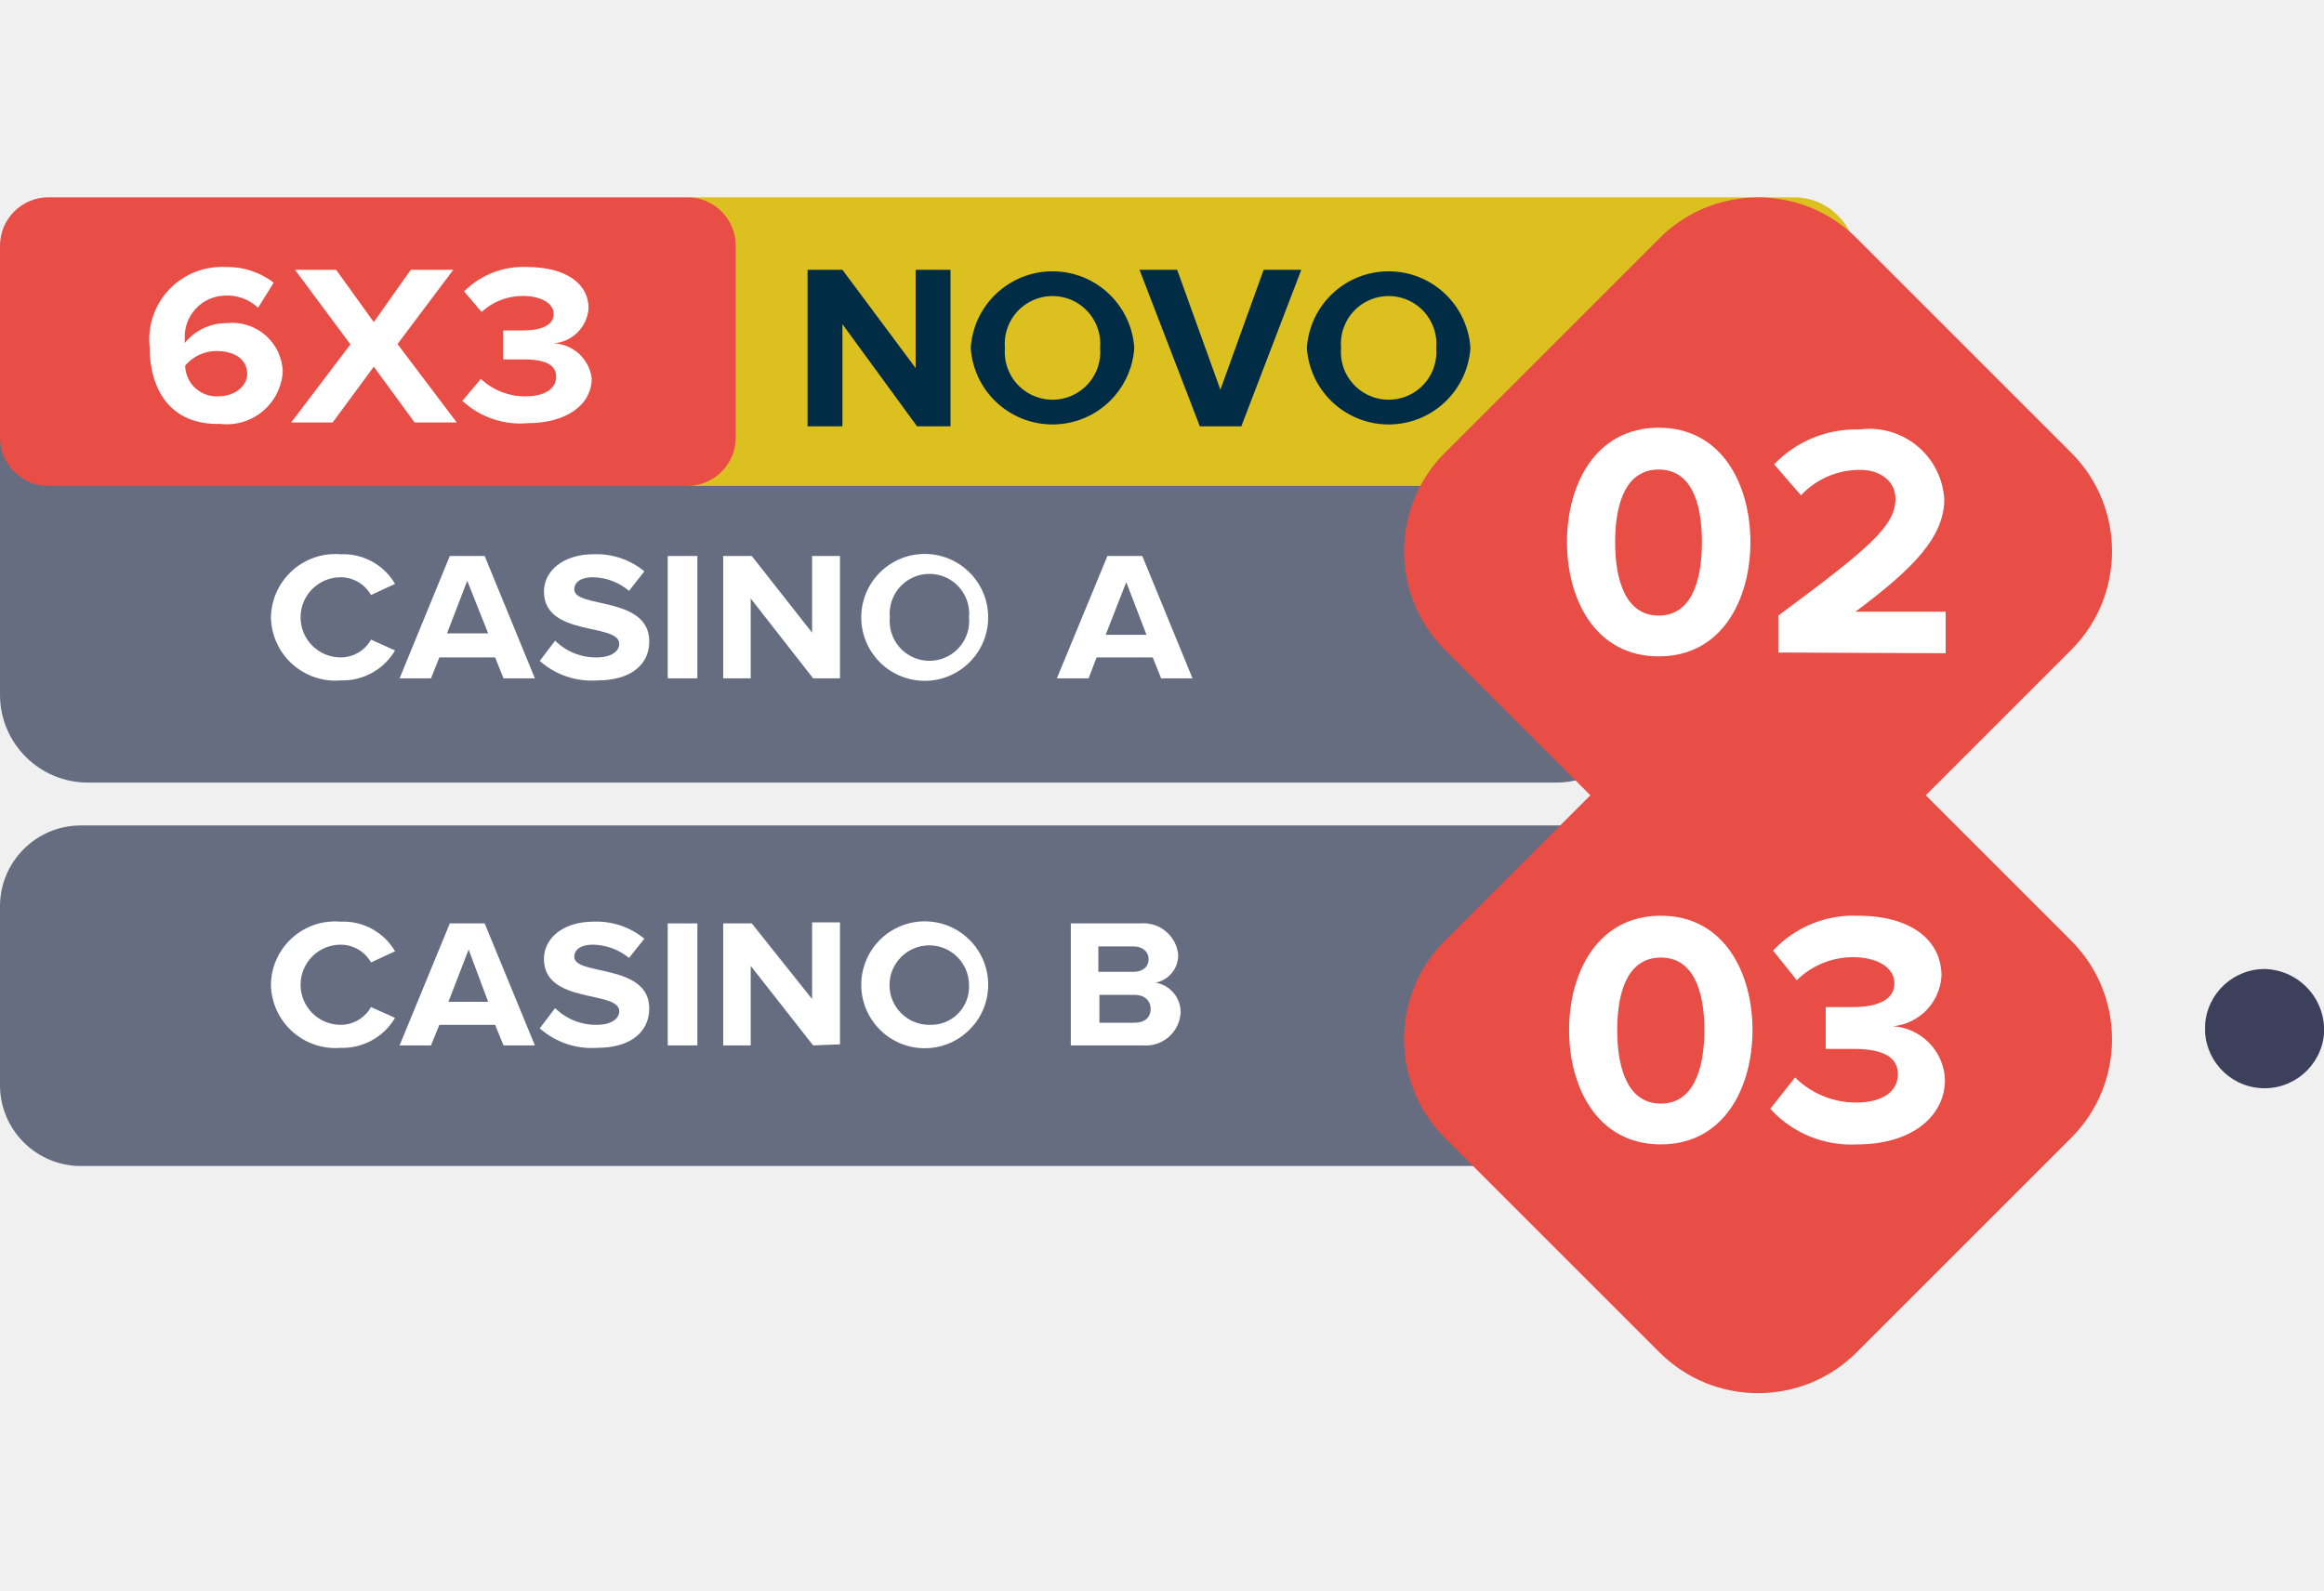
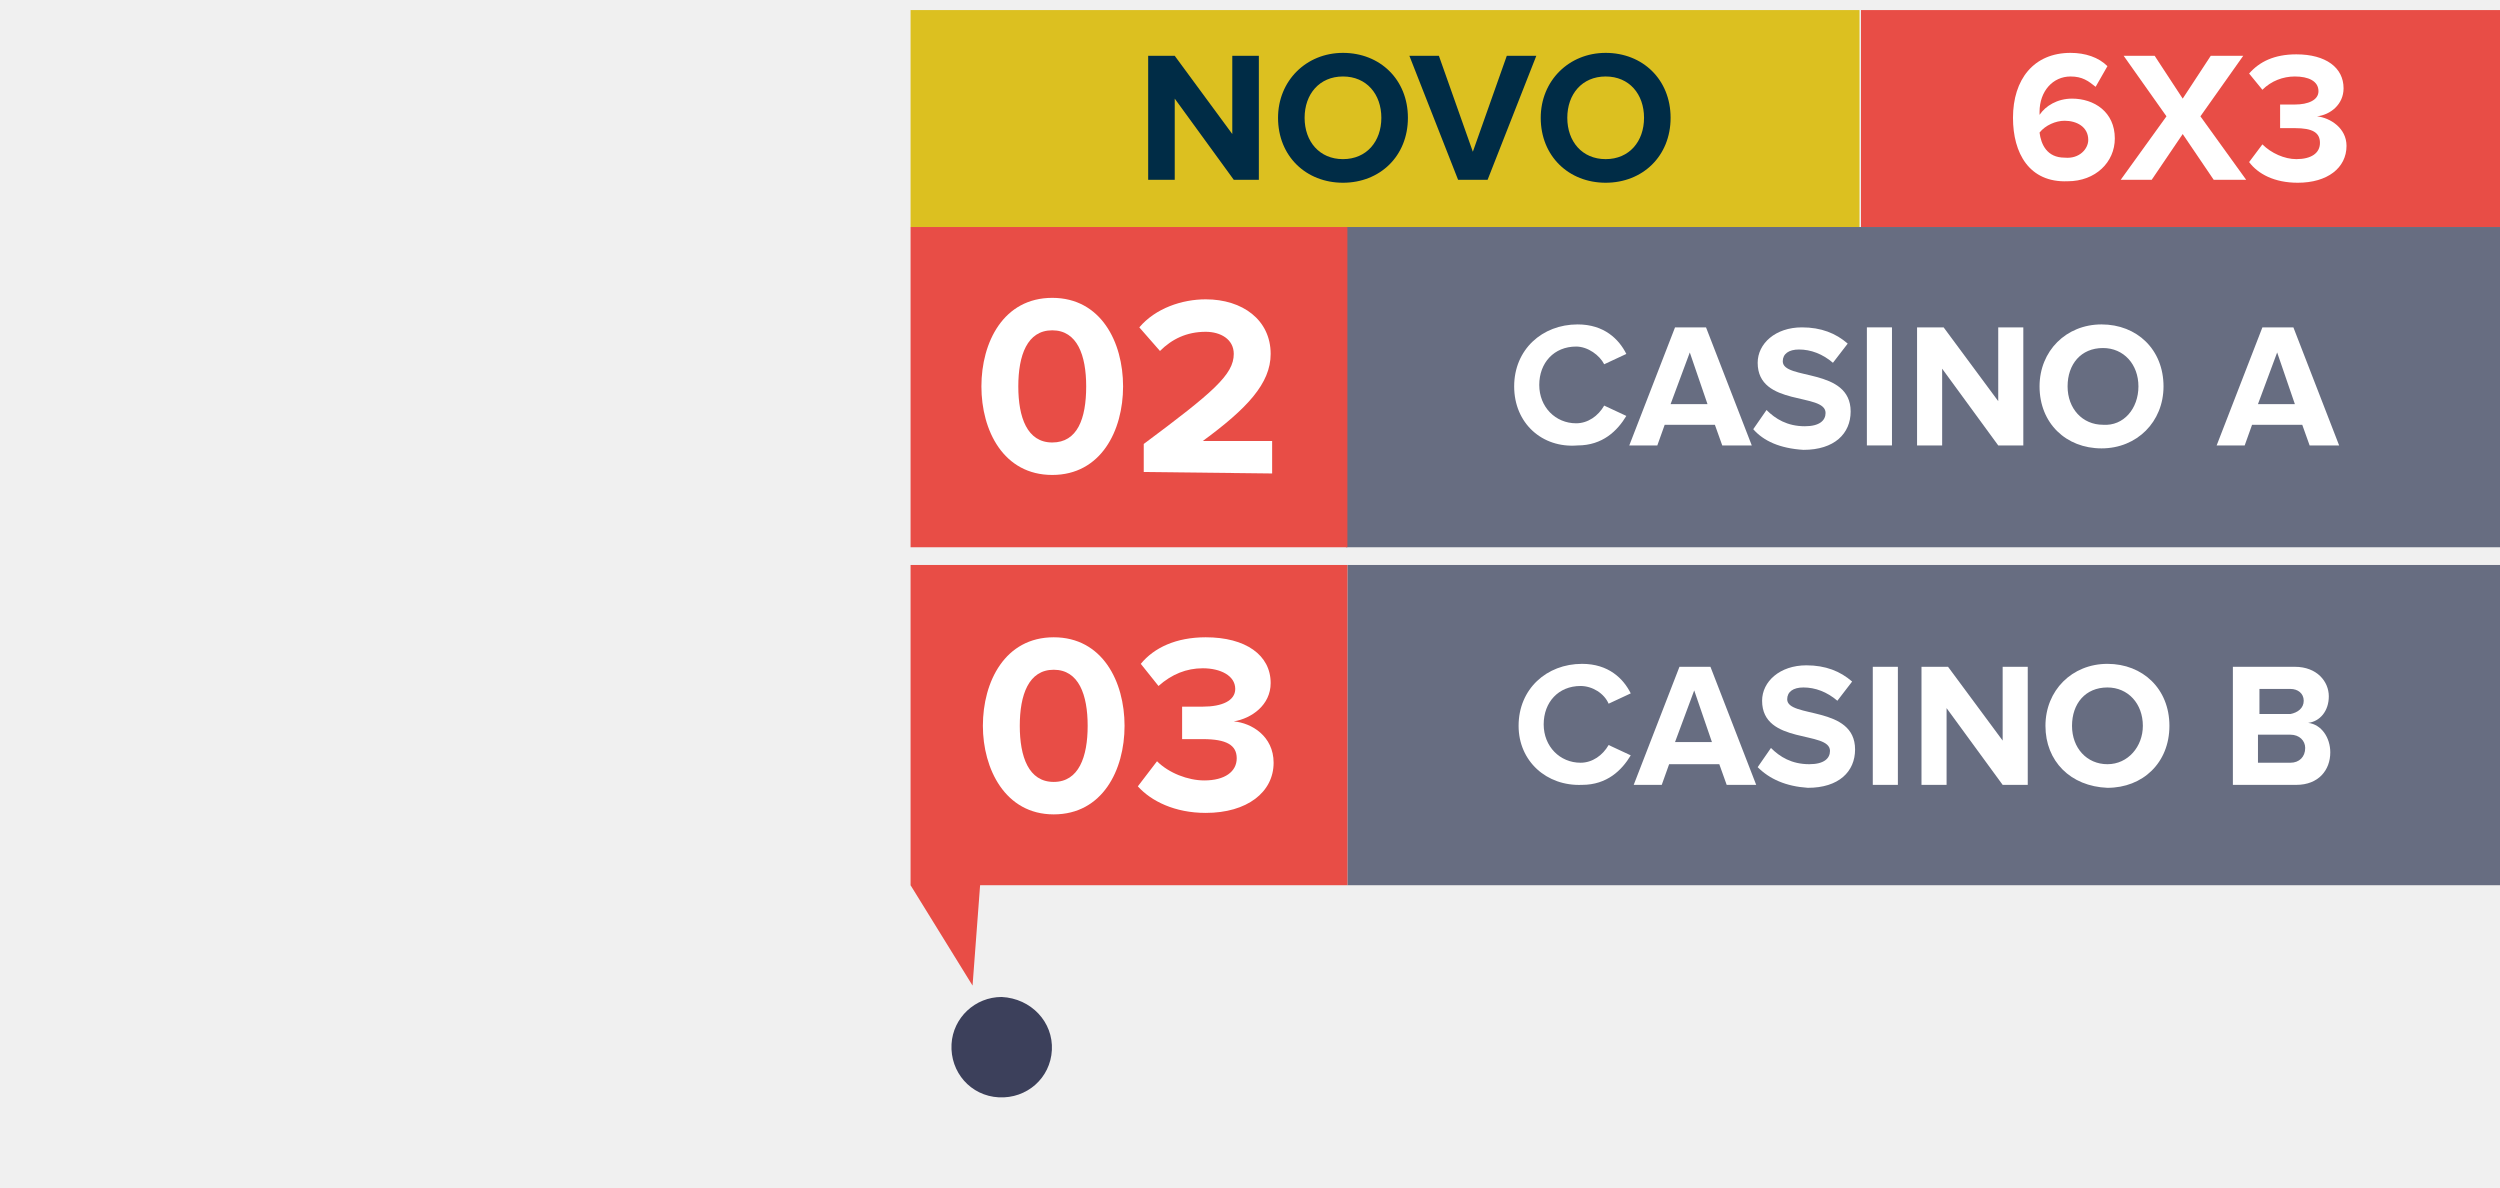
- <svg xmlns="http://www.w3.org/2000/svg" width="140" height="95.826" viewBox="0 0 66.65 34.3">
-   <defs>
-     <style>.cls-1{fill:none;}.cls-2{opacity:0.92;}.cls-3{clip-path:url(#clip-path);}.cls-4{clip-path:url(#clip-path-2);}.cls-5{fill:#2d314e;}.cls-6{fill:#676d81;}.cls-7{fill:#fff;}.cls-8{fill:#dcc020;}.cls-9{fill:#002c46;}.cls-10{fill:#e84d46;}.cls-11{clip-path:url(#clip-path-3);}</style>
-     <clipPath id="clip-path">
-       <rect class="cls-1" x="63.24" y="22.14" width="3.41" height="3.62" />
-     </clipPath>
-     <clipPath id="clip-path-2">
-       <rect class="cls-1" x="63.24" y="22.14" width="3.41" height="3.61" />
-     </clipPath>
-     <clipPath id="clip-path-3">
-       <rect class="cls-1" x="4.05" y="1.64" width="13" height="5" />
-     </clipPath>
-   </defs>
-   <g id="Layer_2" data-name="Layer 2">
-     <g id="Layer_1-2" data-name="Layer 1">
-       <g class="cls-2">
-         <g class="cls-3">
-           <g class="cls-4">
-             <path class="cls-5" d="M66.65,24A1.71,1.71,0,1,1,65,22.14,1.75,1.75,0,0,1,66.65,24" />
-           </g>
-         </g>
-       </g>
-       <rect class="cls-6" y="4.55" width="47.15" height="12.24" rx="2.52" />
-       <rect class="cls-6" y="18.02" width="50.07" height="9.77" rx="2.32" />
-       <path class="cls-7" d="M7.77,12.05a1.85,1.85,0,0,1,2-1.81,1.72,1.72,0,0,1,1.56.85l-.69.32a1,1,0,0,0-.87-.51,1.15,1.15,0,1,0,0,2.3,1,1,0,0,0,.87-.51l.69.31a1.75,1.75,0,0,1-1.56.86A1.85,1.85,0,0,1,7.77,12.05Z" />
-       <path class="cls-7" d="M14.44,13.8l-.24-.6H12.6l-.24.6h-.9l1.44-3.51h1l1.44,3.51ZM13.4,11l-.58,1.51H14Z" />
-       <path class="cls-7" d="M15.48,13.3l.44-.58a1.67,1.67,0,0,0,1.19.48c.44,0,.65-.19.65-.39,0-.61-2.16-.19-2.16-1.5,0-.58.54-1.07,1.42-1.07a2.16,2.16,0,0,1,1.46.49l-.44.56A1.64,1.64,0,0,0,17,10.9c-.34,0-.53.14-.53.35,0,.55,2.15.18,2.15,1.49,0,.64-.49,1.12-1.5,1.12A2.24,2.24,0,0,1,15.48,13.3Z" />
-       <path class="cls-7" d="M19.15,13.8V10.29H20V13.8Z" />
-       <path class="cls-7" d="M23.32,13.8l-1.79-2.29V13.8h-.79V10.29h.82l1.73,2.2v-2.2h.8V13.8Z" />
-       <path class="cls-7" d="M24.7,12.05a1.82,1.82,0,0,1,2-1.81,1.82,1.82,0,1,1-2,1.81Zm3.09,0a1.14,1.14,0,1,0-2.27,0,1.14,1.14,0,1,0,2.27,0Z" />
-       <path class="cls-7" d="M33.3,13.8l-.24-.6H31.45l-.23.6h-.91l1.45-3.51h1L34.2,13.8Zm-1-2.76-.59,1.51h1.17Z" />
-       <path class="cls-7" d="M7.77,22.59a1.84,1.84,0,0,1,2-1.81,1.72,1.72,0,0,1,1.56.85l-.69.32a1,1,0,0,0-.87-.51,1.15,1.15,0,1,0,0,2.3,1,1,0,0,0,.87-.51l.69.31a1.75,1.75,0,0,1-1.56.86A1.85,1.85,0,0,1,7.77,22.59Z" />
-       <path class="cls-7" d="M14.44,24.33l-.24-.59H12.6l-.24.59h-.9l1.44-3.5h1l1.44,3.5Zm-1-2.75-.58,1.5H14Z" />
-       <path class="cls-7" d="M15.48,23.84l.44-.58a1.67,1.67,0,0,0,1.19.48c.44,0,.65-.19.65-.39,0-.61-2.16-.19-2.16-1.5,0-.59.54-1.07,1.42-1.07a2.16,2.16,0,0,1,1.46.49l-.44.55A1.68,1.68,0,0,0,17,21.44c-.34,0-.53.14-.53.35,0,.55,2.15.18,2.15,1.48,0,.64-.49,1.13-1.5,1.13A2.24,2.24,0,0,1,15.48,23.84Z" />
-       <path class="cls-7" d="M19.15,24.33v-3.5H20v3.5Z" />
-       <path class="cls-7" d="M23.32,24.33l-1.79-2.28v2.28h-.79v-3.5h.82L23.29,23v-2.2h.8v3.5Z" />
-       <path class="cls-7" d="M24.7,22.59a1.82,1.82,0,0,1,2-1.81,1.82,1.82,0,1,1-2,1.81Zm3.09,0a1.14,1.14,0,1,0-1.13,1.15A1.09,1.09,0,0,0,27.79,22.59Z" />
-       <path class="cls-7" d="M30.71,24.33v-3.5h2a1,1,0,0,1,1.08.9.8.8,0,0,1-.65.8.86.86,0,0,1,.72.85,1,1,0,0,1-1.09.95Zm2.23-2.47c0-.22-.17-.37-.44-.37h-1v.73h1C32.77,22.22,32.94,22.08,32.94,21.86ZM33,23.28c0-.22-.16-.4-.47-.4h-1v.8h1C32.83,23.68,33,23.53,33,23.28Z" />
-       <rect class="cls-8" x="18.23" width="35" height="8.28" rx="1.78" />
-       <path class="cls-9" d="M26.3,6.57,24.16,3.64V6.57h-1V2.08h1L26.26,4.9V2.08h1V6.57Z" />
-       <path class="cls-9" d="M27.84,4.32a2.35,2.35,0,0,1,4.69,0,2.35,2.35,0,0,1-4.69,0Zm3.71,0a1.37,1.37,0,1,0-2.73,0,1.37,1.37,0,1,0,2.73,0Z" />
-       <path class="cls-9" d="M34.41,6.57,32.68,2.08h1.08L35,5.52l1.24-3.44h1.08L35.6,6.57Z" />
-       <path class="cls-9" d="M37.48,4.32a2.35,2.35,0,0,1,4.69,0,2.35,2.35,0,0,1-4.69,0Zm3.71,0a1.37,1.37,0,1,0-2.73,0,1.37,1.37,0,1,0,2.73,0Z" />
-       <rect class="cls-10" width="21.1" height="8.28" rx="1.39" />
-       <g class="cls-11">
-         <path class="cls-7" d="M4.29,4.28A2.08,2.08,0,0,1,6.47,2a2.17,2.17,0,0,1,1.38.45l-.45.72a1.26,1.26,0,0,0-.93-.35A1.18,1.18,0,0,0,5.3,4.08a.34.34,0,0,0,0,.1,1.52,1.52,0,0,1,1.2-.57A1.45,1.45,0,0,1,8.11,5a1.61,1.61,0,0,1-1.8,1.5C4.88,6.54,4.29,5.51,4.29,4.28Zm2.8.79c0-.46-.42-.66-.87-.66a1.17,1.17,0,0,0-.91.42.9.9,0,0,0,.94.88C6.79,5.71,7.09,5.37,7.09,5.07Z" />
-         <path class="cls-7" d="M11.89,6.46l-1.17-1.6L9.54,6.46H8.35l1.7-2.24L8.46,2.08H9.64l1.08,1.5,1.06-1.5H13l-1.6,2.13,1.7,2.25Z" />
-         <path class="cls-7" d="M13.26,5.84l.53-.63a1.85,1.85,0,0,0,1.28.5c.57,0,.88-.23.88-.56s-.28-.5-.94-.5h-.58V3.82H15c.52,0,.88-.15.88-.47s-.39-.52-.88-.52a1.74,1.74,0,0,0-1.19.46l-.5-.59A2.38,2.38,0,0,1,15.11,2c1.1,0,1.77.46,1.77,1.19a1.09,1.09,0,0,1-1,1,1.15,1.15,0,0,1,1.09,1c0,.76-.72,1.29-1.84,1.29A2.44,2.44,0,0,1,13.26,5.84Z" />
-       </g>
-       <rect class="cls-10" x="42.07" y="1.8" width="16.7" height="16.7" rx="4" transform="translate(7.59 38.63) rotate(-45)" />
-       <path class="cls-7" d="M44.94,9.89c0-1.64.81-3.28,2.63-3.28S50.2,8.25,50.2,9.89s-.81,3.28-2.63,3.28S44.94,11.53,44.94,9.89Zm3.87,0c0-1.17-.33-2.08-1.24-2.08s-1.25.91-1.25,2.08S46.66,12,47.57,12,48.81,11.06,48.81,9.89Z" />
-       <path class="cls-7" d="M51,13.06V12c2.59-1.92,3.36-2.57,3.36-3.35,0-.56-.51-.83-1-.83a2.3,2.3,0,0,0-1.71.73l-.77-.89a3.25,3.25,0,0,1,2.45-1,2.15,2.15,0,0,1,2.43,2c0,1.09-.9,2-2.55,3.23h2.59v1.19Z" />
-       <path class="cls-5" d="M48.88,24.44a1.75,1.75,0,0,1,1.35-2.15,1.93,1.93,0,0,1,2.27,1.35,1.75,1.75,0,0,1-1.35,2.16,1.93,1.93,0,0,1-2.27-1.36" />
-       <rect class="cls-10" x="42.07" y="15.8" width="16.7" height="16.7" rx="4" transform="translate(-2.31 42.73) rotate(-45)" />
-       <path class="cls-7" d="M45,23.89c0-1.64.81-3.28,2.63-3.28s2.63,1.64,2.63,3.28-.81,3.28-2.63,3.28S45,25.53,45,23.89Zm3.88,0c0-1.17-.34-2.08-1.25-2.08s-1.25.91-1.25,2.08S46.72,26,47.63,26,48.88,25.06,48.88,23.89Z" />
-       <path class="cls-7" d="M50.77,26.15l.71-.9a2.49,2.49,0,0,0,1.75.72c.77,0,1.2-.33,1.2-.81s-.4-.73-1.28-.73l-.79,0V23.23h.79c.7,0,1.18-.21,1.18-.68s-.52-.75-1.18-.75a2.29,2.29,0,0,0-1.62.66l-.68-.85a3.15,3.15,0,0,1,2.43-1c1.49,0,2.4.67,2.4,1.73a1.54,1.54,0,0,1-1.39,1.44,1.6,1.6,0,0,1,1.49,1.53c0,1.09-1,1.86-2.51,1.86A3.14,3.14,0,0,1,50.77,26.15Z" />
+ <svg xmlns="http://www.w3.org/2000/svg" version="1.1" id="Layer_1" width="200" height="95" x="0px" y="0px" viewBox="0 0 169.4 80.1" style="enable-background:new 0 0 169.4 80.1;" xml:space="preserve">
+   <style type="text/css">
+ 	.st0{opacity:0.92;fill:#2D314E;enable-background:new    ;}
+ 	.st1{fill:none;}
+ 	.st2{fill:#E84D46;}
+ 	.st3{fill:#DCC020;}
+ 	.st4{fill:#676D81;}
+ 	.st5{enable-background:new    ;}
+ 	.st6{fill:#FFFFFF;}
+ 	.st7{fill:#002C46;}
+ </style>
+   <g id="_24_julho_novo" transform="translate(200.275 451.873)">
+     <path id="Path_11" class="st0" d="M-129-380.9c-0.1,1.9-1.7,3.3-3.6,3.2c-1.9-0.1-3.3-1.7-3.2-3.6c0.1-1.8,1.6-3.2,3.4-3.2   C-130.4-384.4-128.9-382.8-129-380.9z" />
+   </g>
+   <g id="casino" transform="translate(-470.926 -104.601)">
+     <g id="Group_66" transform="translate(-445.705 -152.518)">
+       <rect id="Rectangle_41" x="916.7" y="271.6" class="st1" width="48" height="44.3" />
    </g>
  </g>
+   <g>
+     <rect x="126.1" y="0.5" class="st2" width="43.3" height="14.7" />
+   </g>
+   <g>
+     <rect x="61.7" y="0.5" class="st3" width="64.3" height="14.7" />
+   </g>
+   <rect x="91.2" y="15.2" class="st4" width="78.5" height="21.7" />
+   <g class="st5">
+     <path class="st6" d="M102.6,26c0-2.5,1.9-4.2,4.3-4.2c1.8,0,2.8,1,3.3,2l-1.5,0.7c-0.3-0.6-1.1-1.2-1.9-1.2c-1.5,0-2.5,1.1-2.5,2.6   s1.1,2.6,2.5,2.6c0.8,0,1.5-0.5,1.9-1.2l1.5,0.7c-0.6,1-1.6,2-3.3,2C104.5,30.2,102.6,28.5,102.6,26z" />
+     <path class="st6" d="M116.7,30l-0.5-1.4h-3.4l-0.5,1.4h-1.9l3.1-8h2.1l3.1,8H116.7z M114.5,23.7l-1.3,3.5h2.5L114.5,23.7z" />
+     <path class="st6" d="M118.8,28.9l0.9-1.3c0.6,0.6,1.4,1.1,2.6,1.1c1,0,1.4-0.4,1.4-0.9c0-1.4-4.6-0.4-4.6-3.4c0-1.3,1.2-2.4,3-2.4   c1.3,0,2.3,0.4,3.1,1.1l-1,1.3c-0.7-0.6-1.5-0.9-2.3-0.9c-0.7,0-1.1,0.3-1.1,0.8c0,1.3,4.6,0.4,4.6,3.4c0,1.5-1.1,2.6-3.2,2.6   C120.6,30.2,119.5,29.7,118.8,28.9z" />
+     <path class="st6" d="M126.5,30v-8h1.7v8H126.5z" />
+     <path class="st6" d="M135.4,30l-3.8-5.2V30h-1.7v-8h1.8l3.7,5v-5h1.7v8H135.4z" />
+     <path class="st6" d="M138.2,26c0-2.4,1.8-4.2,4.2-4.2c2.4,0,4.2,1.7,4.2,4.2c0,2.4-1.8,4.2-4.2,4.2C140,30.2,138.2,28.5,138.2,26z    M144.9,26c0-1.5-1-2.6-2.4-2.6c-1.5,0-2.4,1.1-2.4,2.6c0,1.5,1,2.6,2.4,2.6C143.9,28.7,144.9,27.5,144.9,26z" />
+     <path class="st6" d="M156.5,30l-0.5-1.4h-3.4l-0.5,1.4h-1.9l3.1-8h2.1l3.1,8H156.5z M154.3,23.7l-1.3,3.5h2.5L154.3,23.7z" />
+   </g>
+   <rect x="50.3" y="15.2" class="st1" width="29.6" height="21.7" />
+   <g>
+     <rect x="61.7" y="15.2" class="st2" width="29.6" height="21.7" />
+     <g class="st5">
+       <path class="st6" d="M66.5,26c0-3,1.5-6,4.8-6s4.8,3,4.8,6s-1.5,6-4.8,6S66.5,29,66.5,26z M73.6,26c0-2.1-0.6-3.8-2.3-3.8    c-1.7,0-2.3,1.7-2.3,3.8s0.6,3.8,2.3,3.8C73,29.8,73.6,28.2,73.6,26z" />
+       <path class="st6" d="M77.5,31.8v-1.9c4.7-3.5,6.1-4.7,6.1-6.1c0-1-0.9-1.5-1.9-1.5c-1.3,0-2.3,0.5-3.1,1.3L77.2,22    c1.1-1.3,2.9-1.9,4.5-1.9c2.5,0,4.4,1.4,4.4,3.7c0,2-1.6,3.7-4.6,5.9h4.7v2.2L77.5,31.8L77.5,31.8z" />
+     </g>
+   </g>
+   <rect x="126.1" y="0.5" class="st1" width="43.3" height="14.7" />
+   <g class="st5">
+     <path class="st6" d="M136.4,7.8c0-2.6,1.4-4.4,3.9-4.4c1,0,1.9,0.3,2.5,0.9L142,5.7c-0.5-0.4-0.9-0.7-1.7-0.7c-1.2,0-2.1,1-2.1,2.4   c0,0.1,0,0.1,0,0.2c0.4-0.6,1.2-1.1,2.2-1.1c1.5,0,2.9,0.9,2.9,2.7c0,1.6-1.3,2.9-3.2,2.9C137.5,12.2,136.4,10.2,136.4,7.8z    M141.5,9.3c0-0.9-0.8-1.3-1.6-1.3c-0.6,0-1.3,0.3-1.7,0.8c0.1,0.8,0.5,1.7,1.7,1.7C140.9,10.6,141.5,9.9,141.5,9.3z" />
+     <path class="st6" d="M150,12l-2.1-3.1l-2.1,3.1h-2.1l3.1-4.3l-2.9-4.1h2.1l1.9,2.9l1.9-2.9h2.2l-2.9,4.1l3.1,4.3H150z" />
+     <path class="st6" d="M152.4,10.8l0.9-1.2c0.6,0.6,1.5,1,2.3,1c1,0,1.6-0.4,1.6-1.1c0-0.7-0.5-1-1.7-1c-0.4,0-0.9,0-1,0V6.9   c0.2,0,0.7,0,1,0c0.9,0,1.6-0.3,1.6-0.9c0-0.7-0.7-1-1.6-1c-0.8,0-1.6,0.3-2.2,0.9l-0.9-1.1c0.7-0.8,1.7-1.3,3.2-1.3   c2,0,3.2,0.9,3.2,2.3c0,1.1-0.9,1.8-1.8,1.9c0.9,0.1,2,0.8,2,2c0,1.5-1.3,2.5-3.3,2.5C154.1,12.2,153,11.6,152.4,10.8z" />
+   </g>
+   <g class="st5">
+     <path class="st7" d="M83.6,12l-4-5.5V12h-1.8V3.6h1.8l3.9,5.3V3.6h1.8V12H83.6z" />
+     <path class="st7" d="M86.6,7.8c0-2.5,1.9-4.4,4.4-4.4c2.5,0,4.4,1.8,4.4,4.4s-1.9,4.4-4.4,4.4C88.5,12.2,86.6,10.4,86.6,7.8z    M93.6,7.8c0-1.6-1-2.8-2.6-2.8c-1.6,0-2.6,1.2-2.6,2.8s1,2.8,2.6,2.8C92.6,10.6,93.6,9.4,93.6,7.8z" />
+     <path class="st7" d="M98.8,12l-3.3-8.4h2l2.3,6.5l2.3-6.5h2l-3.3,8.4H98.8z" />
+     <path class="st7" d="M104.4,7.8c0-2.5,1.9-4.4,4.4-4.4s4.4,1.8,4.4,4.4s-1.9,4.4-4.4,4.4C106.3,12.2,104.4,10.4,104.4,7.8z    M111.4,7.8c0-1.6-1-2.8-2.6-2.8c-1.6,0-2.6,1.2-2.6,2.8s1,2.8,2.6,2.8C110.4,10.6,111.4,9.4,111.4,7.8z" />
+   </g>
+   <g>
+     <rect x="91.3" y="38.1" class="st4" width="78.1" height="21.7" />
+   </g>
+   <rect x="79.9" y="38.1" class="st1" width="89.5" height="21.7" />
+   <g class="st5">
+     <path class="st6" d="M102.9,49c0-2.5,1.9-4.2,4.3-4.2c1.8,0,2.8,1,3.3,2l-1.5,0.7c-0.3-0.7-1.1-1.2-1.9-1.2c-1.5,0-2.5,1.1-2.5,2.6   c0,1.5,1.1,2.6,2.5,2.6c0.8,0,1.5-0.5,1.9-1.2l1.5,0.7c-0.6,1-1.6,2-3.3,2C104.8,53.1,102.9,51.4,102.9,49z" />
+     <path class="st6" d="M117,53l-0.5-1.4h-3.4l-0.5,1.4h-1.9l3.1-8h2.1l3.1,8H117z M114.8,46.6l-1.3,3.5h2.5L114.8,46.6z" />
+     <path class="st6" d="M119.1,51.8l0.9-1.3c0.6,0.6,1.4,1.1,2.6,1.1c1,0,1.4-0.4,1.4-0.9c0-1.4-4.6-0.4-4.6-3.4c0-1.3,1.2-2.4,3-2.4   c1.3,0,2.3,0.4,3.1,1.1l-1,1.3c-0.7-0.6-1.5-0.9-2.3-0.9c-0.7,0-1.1,0.3-1.1,0.8c0,1.3,4.6,0.4,4.6,3.4c0,1.5-1.1,2.6-3.2,2.6   C121,53.1,119.9,52.6,119.1,51.8z" />
+     <path class="st6" d="M126.9,53v-8h1.7v8H126.9z" />
+     <path class="st6" d="M135.7,53l-3.8-5.2V53h-1.7v-8h1.8l3.7,5v-5h1.7v8H135.7z" />
+     <path class="st6" d="M138.6,49c0-2.4,1.8-4.2,4.2-4.2c2.4,0,4.2,1.7,4.2,4.2c0,2.5-1.8,4.2-4.2,4.2C140.3,53.1,138.6,51.4,138.6,49   z M145.2,49c0-1.5-1-2.6-2.4-2.6c-1.5,0-2.4,1.1-2.4,2.6s1,2.6,2.4,2.6S145.2,50.4,145.2,49z" />
+     <path class="st6" d="M151.3,53v-8h4.2c1.5,0,2.3,1,2.3,2c0,1-0.6,1.7-1.4,1.8c0.9,0.1,1.5,1,1.5,2c0,1.2-0.8,2.2-2.3,2.2H151.3z    M156.1,47.3c0-0.5-0.4-0.8-0.9-0.8h-2.1v1.7h2.1C155.7,48.1,156.1,47.8,156.1,47.3z M156.2,50.5c0-0.5-0.4-0.9-1-0.9H153v1.9h2.2   C155.8,51.5,156.2,51.1,156.2,50.5z" />
+   </g>
+   <rect x="50.3" y="38.1" class="st1" width="29.6" height="21.7" />
+   <g>
+     <rect x="61.7" y="38.1" class="st2" width="29.6" height="21.7" />
+     <g class="st5">
+       <path class="st6" d="M66.6,49c0-3,1.5-6,4.8-6s4.8,3,4.8,6c0,3-1.5,6-4.8,6S66.6,51.9,66.6,49z M73.7,49c0-2.1-0.6-3.8-2.3-3.8    c-1.7,0-2.3,1.7-2.3,3.8s0.6,3.8,2.3,3.8C73.1,52.8,73.7,51.1,73.7,49z" />
+       <path class="st6" d="M77.1,53.1l1.3-1.7c0.8,0.8,2.1,1.3,3.2,1.3c1.4,0,2.2-0.6,2.2-1.5s-0.7-1.3-2.3-1.3c-0.5,0-1.3,0-1.4,0v-2.2    c0.2,0,1,0,1.4,0c1.3,0,2.2-0.4,2.2-1.2c0-0.9-1-1.4-2.2-1.4c-1.1,0-2.1,0.4-3,1.2l-1.2-1.5c0.9-1.1,2.4-1.8,4.4-1.8    c2.7,0,4.4,1.2,4.4,3.1c0,1.5-1.3,2.4-2.5,2.6c1.2,0.1,2.7,1,2.7,2.8c0,2-1.8,3.4-4.6,3.4C79.6,54.9,78,54.1,77.1,53.1z" />
+     </g>
+   </g>
+   <polygon class="st2" points="61.7,59.8 65.9,66.6 66.6,57.3 " />
</svg>
